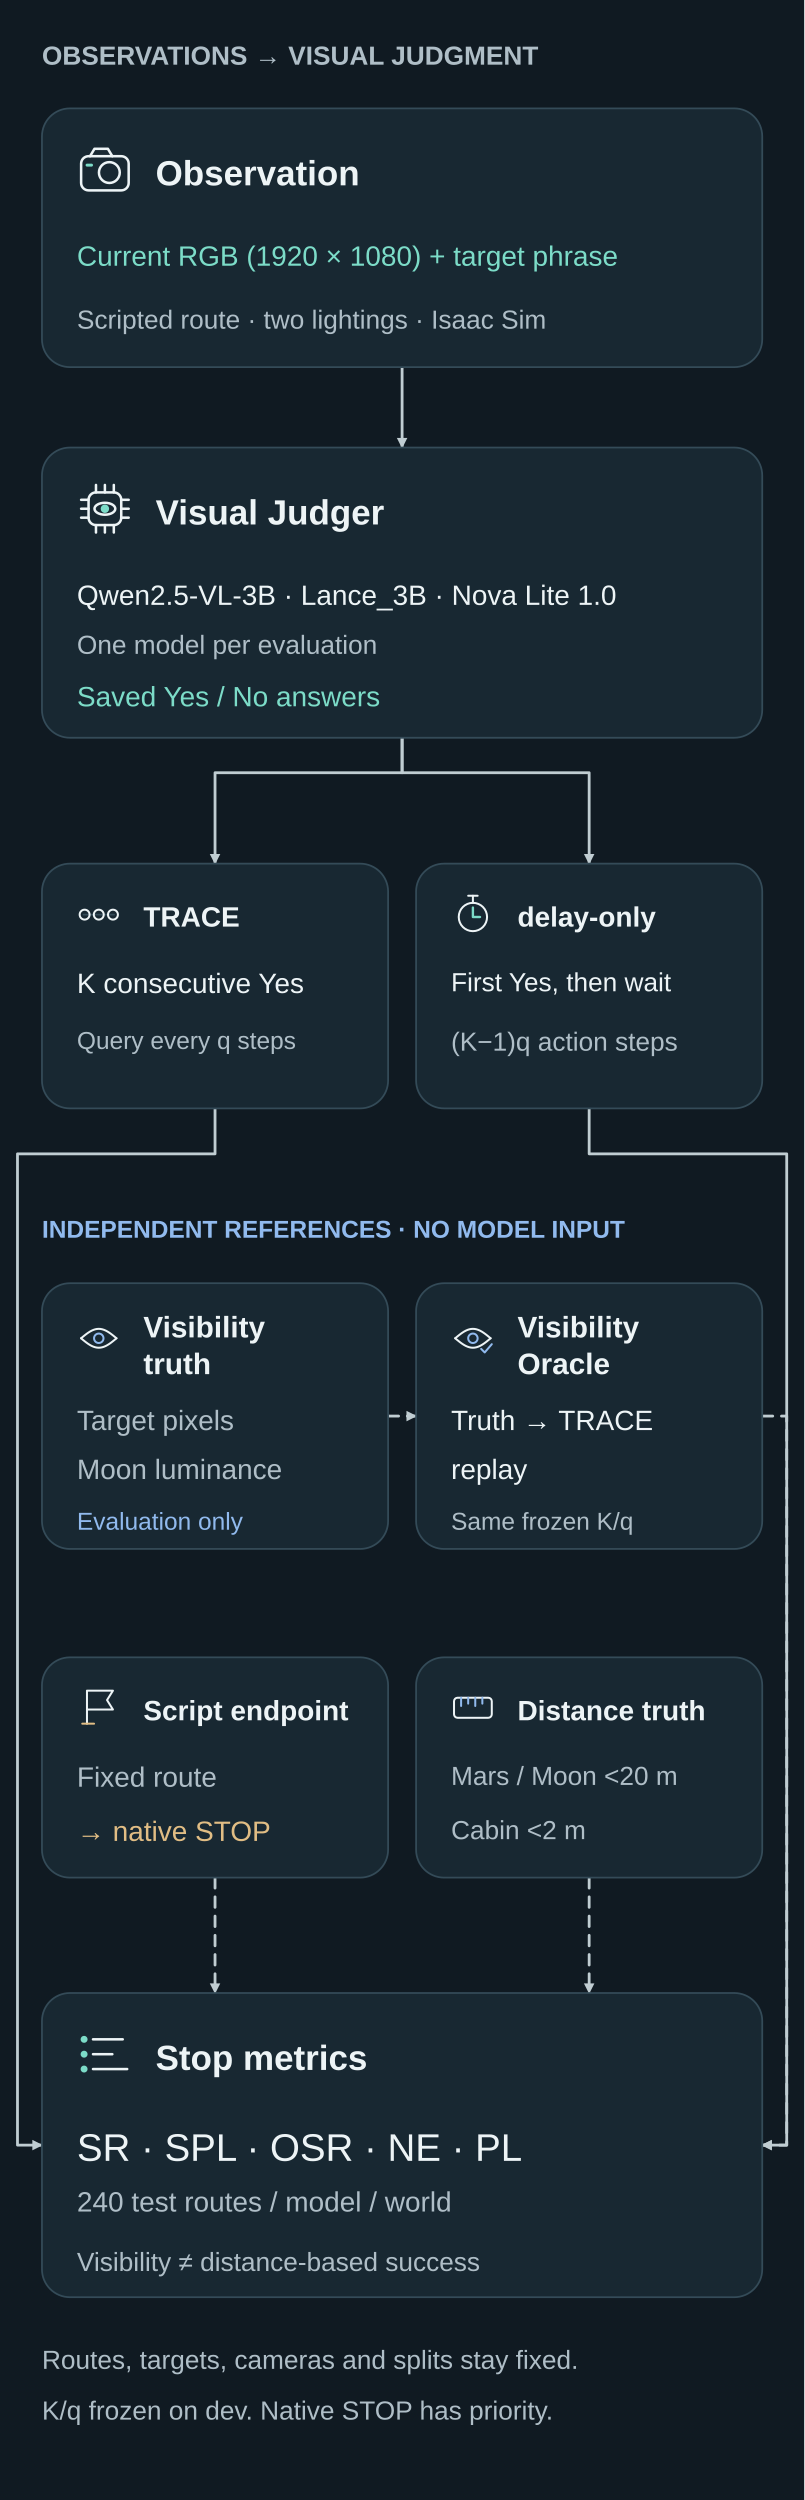
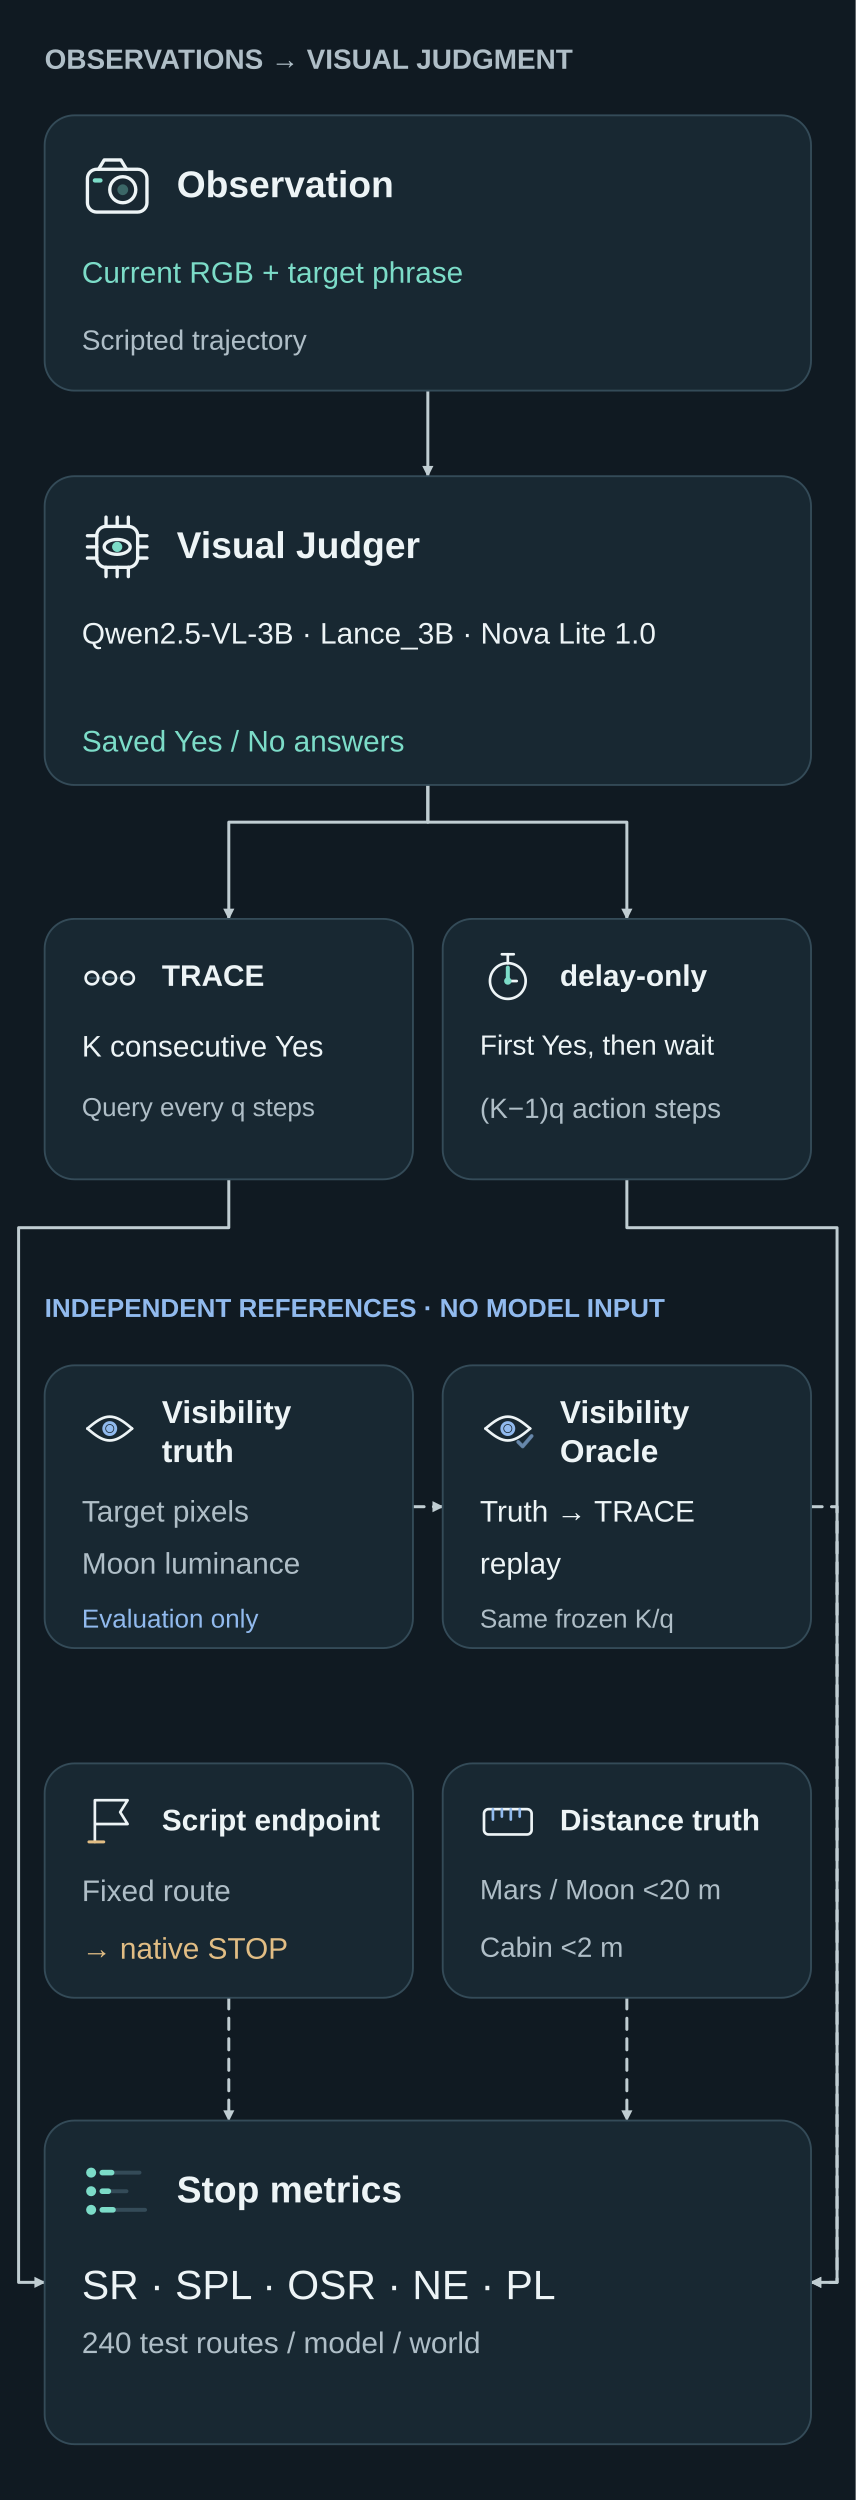
- <svg xmlns="http://www.w3.org/2000/svg" viewBox="0 0 460 1430" width="460" height="1430" class="architecture-svg architecture-mobile" role="img" aria-labelledby="export-en.mobile-title export-en.mobile-desc" data-architecture-svg="mobile">
+ <svg xmlns="http://www.w3.org/2000/svg" viewBox="0 0 460 1344" width="460" height="1344" class="architecture-svg architecture-mobile" role="img" aria-labelledby="export-en.mobile-title export-en.mobile-desc" data-architecture-svg="mobile">
  <defs>
    <marker id="export-en.mobile-arrow" markerWidth="6" markerHeight="6" refX="5.5" refY="3" orient="auto" markerUnits="userSpaceOnUse">
      <path d="M0 0 L6 3 L0 6" fill="#c0cdd2" />
    </marker>
    <filter id="export-en.mobile-glow" x="-150%" y="-150%" width="400%" height="400%">
      <feGaussianBlur stdDeviation="3" />
    </filter>
  </defs>
  <style>.architecture-svg text{font-family:Arial,"Microsoft YaHei",sans-serif}.architecture-svg .flow-motion{pointer-events:none}@media(prefers-reduced-motion:reduce){.architecture-svg .flow-motion{display:none}}</style>
-   <rect width="460" height="1430" fill="#101a22" />
+   <rect width="460" height="1344" fill="#101a22" />
  <path id="export-en.mobile-input-judger" data-edge="input-judger" d="M230 210 L230 256" fill="none" stroke="#c0cdd2" stroke-width="1.6" stroke-linecap="round" stroke-linejoin="round" marker-end="url(#export-en.mobile-arrow)" />
  <path id="export-en.mobile-judger-trace" data-edge="judger-trace" d="M230 422 L230 442 L123 442 L123 494" fill="none" stroke="#c0cdd2" stroke-width="1.6" stroke-linecap="round" stroke-linejoin="round" marker-end="url(#export-en.mobile-arrow)" />
  <path id="export-en.mobile-judger-delay" data-edge="judger-delay" d="M230 422 L230 442 L337 442 L337 494" fill="none" stroke="#c0cdd2" stroke-width="1.6" stroke-linecap="round" stroke-linejoin="round" marker-end="url(#export-en.mobile-arrow)" />
  <path id="export-en.mobile-truth-oracle" data-edge="truth-oracle" d="M222 810 L238 810" fill="none" stroke="#c0cdd2" stroke-width="1.6" stroke-linecap="round" stroke-linejoin="round" stroke-dasharray="6 5" marker-end="url(#export-en.mobile-arrow)" />
  <path id="export-en.mobile-trace-score" data-edge="trace-score" d="M123 634 L123 660 L10 660 L10 1227 L24 1227" fill="none" stroke="#c0cdd2" stroke-width="1.6" stroke-linecap="round" stroke-linejoin="round" marker-end="url(#export-en.mobile-arrow)" />
  <path id="export-en.mobile-delay-score" data-edge="delay-score" d="M337 634 L337 660 L450 660 L450 1227 L436 1227" fill="none" stroke="#c0cdd2" stroke-width="1.6" stroke-linecap="round" stroke-linejoin="round" marker-end="url(#export-en.mobile-arrow)" />
  <path id="export-en.mobile-oracle-score" data-edge="oracle-score" d="M436 810 L450 810 L450 1227 L436 1227" fill="none" stroke="#c0cdd2" stroke-width="1.6" stroke-linecap="round" stroke-linejoin="round" stroke-dasharray="6 5" marker-end="url(#export-en.mobile-arrow)" />
  <path id="export-en.mobile-endpoint-score" data-edge="endpoint-score" d="M123 1074 L123 1140" fill="none" stroke="#c0cdd2" stroke-width="1.6" stroke-linecap="round" stroke-linejoin="round" stroke-dasharray="6 5" marker-end="url(#export-en.mobile-arrow)" />
  <path id="export-en.mobile-distance-score" data-edge="distance-score" d="M337 1074 L337 1140" fill="none" stroke="#c0cdd2" stroke-width="1.6" stroke-linecap="round" stroke-linejoin="round" stroke-dasharray="6 5" marker-end="url(#export-en.mobile-arrow)" />
  <rect data-node="input" x="24" y="62" width="412" height="148" rx="16" fill="#182832" stroke="#344b58" stroke-width="1" />
  <rect data-node="judger" x="24" y="256" width="412" height="166" rx="16" fill="#182832" stroke="#344b58" stroke-width="1" />
  <rect data-node="trace" x="24" y="494" width="198" height="140" rx="16" fill="#182832" stroke="#344b58" stroke-width="1" />
  <rect data-node="delay" x="238" y="494" width="198" height="140" rx="16" fill="#182832" stroke="#344b58" stroke-width="1" />
  <rect data-node="truth" x="24" y="734" width="198" height="152" rx="16" fill="#182832" stroke="#344b58" stroke-width="1" />
  <rect data-node="oracle" x="238" y="734" width="198" height="152" rx="16" fill="#182832" stroke="#344b58" stroke-width="1" />
  <rect data-node="endpoint" x="24" y="948" width="198" height="126" rx="16" fill="#182832" stroke="#344b58" stroke-width="1" />
  <rect data-node="distance" x="238" y="948" width="198" height="126" rx="16" fill="#182832" stroke="#344b58" stroke-width="1" />
  <rect data-node="metrics" x="24" y="1140" width="412" height="174" rx="16" fill="#182832" stroke="#344b58" stroke-width="1" />
-   <g data-vector-icon="camera" aria-hidden="true" transform="translate(43 80) scale(0.85)">
-     <rect x="4" y="11" width="32" height="23" rx="5" stroke="#edf4f6" stroke-width="1.7" fill="none" stroke-linecap="round" stroke-linejoin="round" />
-     <polyline points="10,11 13,6 22,6 25,11" stroke="#edf4f6" stroke-width="1.7" fill="none" stroke-linecap="round" stroke-linejoin="round" />
-     <circle cx="23" cy="22" r="7" stroke="#edf4f6" stroke-width="1.7" fill="none" stroke-linecap="round" stroke-linejoin="round" />
-     <polyline points="8,17 11,17" stroke="#7cdcc8" stroke-width="2" fill="none" stroke-linecap="round" stroke-linejoin="round" />
+   <g data-vector-icon="camera" data-icon-animated="false" aria-hidden="true" transform="translate(43 80) scale(1)">
+     <g class="icon-rest">
+       <circle stroke="#7cdcc8" stroke-width="1.5" fill="none" stroke-linecap="round" stroke-linejoin="round" opacity="0" cx="20" cy="20" r="18" />
+       <rect stroke="#edf4f6" stroke-width="1.8" fill="none" stroke-linecap="round" stroke-linejoin="round" opacity="1" x="4" y="11" width="32" height="23" rx="5" />
+       <polyline stroke="#edf4f6" stroke-width="1.8" fill="none" stroke-linecap="round" stroke-linejoin="round" opacity="1" points="10.000,11.000 13.000,6.000 22.000,6.000 25.000,11.000" />
+       <circle stroke="#edf4f6" stroke-width="1.8" fill="none" stroke-linecap="round" stroke-linejoin="round" opacity="1" cx="23" cy="22" r="7" />
+       <circle stroke="#7cdcc8" stroke-width="1.8" fill="#7cdcc8" stroke-linecap="round" stroke-linejoin="round" opacity="0.35" cx="23" cy="22" r="2" />
+       <polyline stroke="#7cdcc8" stroke-width="2.3" fill="none" stroke-linecap="round" stroke-linejoin="round" opacity="1" points="8.000,17.000 11.000,17.000" />
+       <polyline stroke="#7cdcc8" stroke-width="2.5" fill="none" stroke-linecap="round" stroke-linejoin="round" opacity="0" points="17.000,16.000 29.000,16.000" />
+     </g>
  </g>
-   <g data-vector-icon="chip" aria-hidden="true" transform="translate(43 274) scale(0.85)">
-     <rect x="9" y="9" width="22" height="22" rx="5" stroke="#edf4f6" stroke-width="1.7" fill="none" stroke-linecap="round" stroke-linejoin="round" />
-     <polyline points="14,4 14,9" stroke="#edf4f6" stroke-width="1.7" fill="none" stroke-linecap="round" stroke-linejoin="round" />
-     <polyline points="14,31 14,36" stroke="#edf4f6" stroke-width="1.7" fill="none" stroke-linecap="round" stroke-linejoin="round" />
-     <polyline points="4,14 9,14" stroke="#edf4f6" stroke-width="1.7" fill="none" stroke-linecap="round" stroke-linejoin="round" />
-     <polyline points="31,14 36,14" stroke="#edf4f6" stroke-width="1.7" fill="none" stroke-linecap="round" stroke-linejoin="round" />
-     <polyline points="20,4 20,9" stroke="#edf4f6" stroke-width="1.7" fill="none" stroke-linecap="round" stroke-linejoin="round" />
-     <polyline points="20,31 20,36" stroke="#edf4f6" stroke-width="1.7" fill="none" stroke-linecap="round" stroke-linejoin="round" />
-     <polyline points="4,20 9,20" stroke="#edf4f6" stroke-width="1.7" fill="none" stroke-linecap="round" stroke-linejoin="round" />
-     <polyline points="31,20 36,20" stroke="#edf4f6" stroke-width="1.7" fill="none" stroke-linecap="round" stroke-linejoin="round" />
-     <polyline points="26,4 26,9" stroke="#edf4f6" stroke-width="1.7" fill="none" stroke-linecap="round" stroke-linejoin="round" />
-     <polyline points="26,31 26,36" stroke="#edf4f6" stroke-width="1.7" fill="none" stroke-linecap="round" stroke-linejoin="round" />
-     <polyline points="4,26 9,26" stroke="#edf4f6" stroke-width="1.7" fill="none" stroke-linecap="round" stroke-linejoin="round" />
-     <polyline points="31,26 36,26" stroke="#edf4f6" stroke-width="1.7" fill="none" stroke-linecap="round" stroke-linejoin="round" />
-     <ellipse cx="20.0" cy="20.0" rx="7.0" ry="4.0" stroke="#edf4f6" stroke-width="1.7" fill="none" stroke-linecap="round" stroke-linejoin="round" />
-     <circle cx="20" cy="20" r="2" stroke="#7cdcc8" stroke-width="1.7" fill="#7cdcc8" stroke-linecap="round" stroke-linejoin="round" />
+   <g data-vector-icon="chip" data-icon-animated="false" aria-hidden="true" transform="translate(43 274) scale(1)">
+     <g class="icon-rest">
+       <circle stroke="#7cdcc8" stroke-width="1.5" fill="none" stroke-linecap="round" stroke-linejoin="round" opacity="0" cx="20" cy="20" r="18" />
+       <rect stroke="#edf4f6" stroke-width="1.8" fill="none" stroke-linecap="round" stroke-linejoin="round" opacity="1" x="9" y="9" width="22" height="22" rx="5" />
+       <polyline stroke="#edf4f6" stroke-width="1.8" fill="none" stroke-linecap="round" stroke-linejoin="round" opacity="1" points="14.000,4.000 14.000,9.000" />
+       <polyline stroke="#edf4f6" stroke-width="1.8" fill="none" stroke-linecap="round" stroke-linejoin="round" opacity="1" points="14.000,31.000 14.000,36.000" />
+       <polyline stroke="#edf4f6" stroke-width="1.8" fill="none" stroke-linecap="round" stroke-linejoin="round" opacity="1" points="4.000,14.000 9.000,14.000" />
+       <polyline stroke="#edf4f6" stroke-width="1.8" fill="none" stroke-linecap="round" stroke-linejoin="round" opacity="1" points="31.000,14.000 36.000,14.000" />
+       <polyline stroke="#edf4f6" stroke-width="1.8" fill="none" stroke-linecap="round" stroke-linejoin="round" opacity="1" points="20.000,4.000 20.000,9.000" />
+       <polyline stroke="#edf4f6" stroke-width="1.8" fill="none" stroke-linecap="round" stroke-linejoin="round" opacity="1" points="20.000,31.000 20.000,36.000" />
+       <polyline stroke="#edf4f6" stroke-width="1.8" fill="none" stroke-linecap="round" stroke-linejoin="round" opacity="1" points="4.000,20.000 9.000,20.000" />
+       <polyline stroke="#edf4f6" stroke-width="1.8" fill="none" stroke-linecap="round" stroke-linejoin="round" opacity="1" points="31.000,20.000 36.000,20.000" />
+       <polyline stroke="#edf4f6" stroke-width="1.8" fill="none" stroke-linecap="round" stroke-linejoin="round" opacity="1" points="26.000,4.000 26.000,9.000" />
+       <polyline stroke="#edf4f6" stroke-width="1.8" fill="none" stroke-linecap="round" stroke-linejoin="round" opacity="1" points="26.000,31.000 26.000,36.000" />
+       <polyline stroke="#edf4f6" stroke-width="1.8" fill="none" stroke-linecap="round" stroke-linejoin="round" opacity="1" points="4.000,26.000 9.000,26.000" />
+       <polyline stroke="#edf4f6" stroke-width="1.8" fill="none" stroke-linecap="round" stroke-linejoin="round" opacity="1" points="31.000,26.000 36.000,26.000" />
+       <ellipse stroke="#edf4f6" stroke-width="1.8" fill="none" stroke-linecap="round" stroke-linejoin="round" opacity="1" cx="20" cy="20" rx="7" ry="4" />
+       <circle stroke="#7cdcc8" stroke-width="1.5" fill="#7cdcc8" stroke-linecap="round" stroke-linejoin="round" opacity="1" cx="20" cy="20" r="2" />
+       <circle stroke="#7cdcc8" stroke-width="1.9" fill="none" stroke-linecap="round" stroke-linejoin="round" opacity="0" cx="20" cy="20" r="5" />
+       <polyline stroke="#7cdcc8" stroke-width="2.8" fill="none" stroke-linecap="round" stroke-linejoin="round" opacity="0" points="4.000,14.000 9.000,14.000" />
+       <polyline stroke="#7cdcc8" stroke-width="2.8" fill="none" stroke-linecap="round" stroke-linejoin="round" opacity="0" points="31.000,14.000 36.000,14.000" />
+       <polyline stroke="#7cdcc8" stroke-width="2.8" fill="none" stroke-linecap="round" stroke-linejoin="round" opacity="0" points="4.000,20.000 9.000,20.000" />
+       <polyline stroke="#7cdcc8" stroke-width="2.8" fill="none" stroke-linecap="round" stroke-linejoin="round" opacity="0" points="31.000,20.000 36.000,20.000" />
+       <polyline stroke="#7cdcc8" stroke-width="2.8" fill="none" stroke-linecap="round" stroke-linejoin="round" opacity="0" points="4.000,26.000 9.000,26.000" />
+       <polyline stroke="#7cdcc8" stroke-width="2.8" fill="none" stroke-linecap="round" stroke-linejoin="round" opacity="0" points="31.000,26.000 36.000,26.000" />
+     </g>
  </g>
-   <g data-vector-icon="confirm" aria-hidden="true" transform="translate(43 509) scale(0.675)">
-     <polyline points="7,21 33,21" stroke="#344b58" stroke-width="1.4" fill="none" stroke-linecap="round" stroke-linejoin="round" />
-     <circle cx="8" cy="21" r="4.2" stroke="#edf4f6" stroke-width="1.7" fill="none" stroke-linecap="round" stroke-linejoin="round" />
-     <circle cx="20" cy="21" r="4.2" stroke="#edf4f6" stroke-width="1.7" fill="none" stroke-linecap="round" stroke-linejoin="round" />
-     <circle cx="32" cy="21" r="4.2" stroke="#edf4f6" stroke-width="1.7" fill="none" stroke-linecap="round" stroke-linejoin="round" />
+   <g data-vector-icon="confirm" data-icon-animated="false" aria-hidden="true" transform="translate(43 509) scale(0.8)">
+     <g class="icon-rest">
+       <circle stroke="#7cdcc8" stroke-width="1.5" fill="none" stroke-linecap="round" stroke-linejoin="round" opacity="0" cx="20" cy="20" r="18" />
+       <polyline stroke="#344b58" stroke-width="1.5" fill="none" stroke-linecap="round" stroke-linejoin="round" opacity="1" points="7.000,21.000 33.000,21.000" />
+       <circle stroke="#edf4f6" stroke-width="1.8" fill="none" stroke-linecap="round" stroke-linejoin="round" opacity="1" cx="8" cy="21" r="4.2" />
+       <circle stroke="#7cdcc8" stroke-width="1.8" fill="#7cdcc8" stroke-linecap="round" stroke-linejoin="round" opacity="0" cx="8" cy="21" r="3.2" />
+       <circle stroke="#7cdcc8" stroke-width="1.3" fill="none" stroke-linecap="round" stroke-linejoin="round" opacity="0" cx="8" cy="21" r="6" />
+       <circle stroke="#edf4f6" stroke-width="1.8" fill="none" stroke-linecap="round" stroke-linejoin="round" opacity="1" cx="20" cy="21" r="4.2" />
+       <circle stroke="#7cdcc8" stroke-width="1.8" fill="#7cdcc8" stroke-linecap="round" stroke-linejoin="round" opacity="0" cx="20" cy="21" r="3.2" />
+       <circle stroke="#7cdcc8" stroke-width="1.3" fill="none" stroke-linecap="round" stroke-linejoin="round" opacity="0" cx="20" cy="21" r="6" />
+       <circle stroke="#edf4f6" stroke-width="1.8" fill="none" stroke-linecap="round" stroke-linejoin="round" opacity="1" cx="32" cy="21" r="4.2" />
+       <circle stroke="#7cdcc8" stroke-width="1.8" fill="#7cdcc8" stroke-linecap="round" stroke-linejoin="round" opacity="0" cx="32" cy="21" r="3.2" />
+       <circle stroke="#7cdcc8" stroke-width="1.3" fill="none" stroke-linecap="round" stroke-linejoin="round" opacity="0" cx="32" cy="21" r="6" />
+     </g>
  </g>
-   <g data-vector-icon="clock" aria-hidden="true" transform="translate(257 509) scale(0.675)">
-     <circle cx="20" cy="23" r="12" stroke="#edf4f6" stroke-width="1.7" fill="none" stroke-linecap="round" stroke-linejoin="round" />
-     <polyline points="16,5 24,5" stroke="#edf4f6" stroke-width="1.7" fill="none" stroke-linecap="round" stroke-linejoin="round" />
-     <polyline points="20,5 20,11" stroke="#edf4f6" stroke-width="1.7" fill="none" stroke-linecap="round" stroke-linejoin="round" />
-     <polyline points="20,15 20,23 26,23" stroke="#7cdcc8" stroke-width="2" fill="none" stroke-linecap="round" stroke-linejoin="round" />
+   <g data-vector-icon="clock" data-icon-animated="false" aria-hidden="true" transform="translate(257 509) scale(0.8)">
+     <g class="icon-rest">
+       <circle stroke="#7cdcc8" stroke-width="1.5" fill="none" stroke-linecap="round" stroke-linejoin="round" opacity="0" cx="20" cy="20" r="18" />
+       <circle stroke="#edf4f6" stroke-width="1.8" fill="none" stroke-linecap="round" stroke-linejoin="round" opacity="1" cx="20" cy="23" r="12" />
+       <polyline stroke="#edf4f6" stroke-width="1.8" fill="none" stroke-linecap="round" stroke-linejoin="round" opacity="1" points="16.000,5.000 24.000,5.000" />
+       <polyline stroke="#edf4f6" stroke-width="1.8" fill="none" stroke-linecap="round" stroke-linejoin="round" opacity="1" points="20.000,5.000 20.000,11.000" />
+       <polyline stroke="#edf4f6" stroke-width="1.8" fill="none" stroke-linecap="round" stroke-linejoin="round" opacity="1" points="20.000,23.000 26.000,23.000" />
+       <polyline stroke="#7cdcc8" stroke-width="2.7" fill="none" stroke-linecap="round" stroke-linejoin="round" opacity="1" points="20.000,23.000 20.000,14.000" />
+       <circle stroke="#7cdcc8" stroke-width="1.8" fill="#7cdcc8" stroke-linecap="round" stroke-linejoin="round" opacity="1" cx="20" cy="23" r="1.6" />
+     </g>
  </g>
-   <g data-vector-icon="eye" aria-hidden="true" transform="translate(43 752) scale(0.675)">
-     <polyline points="5,20 6.5,18.748 8,17.528 9.5,16.368 11,15.298 12.5,14.343 14,13.528 15.5,12.872 17,12.392 18.5,12.098 20,12 21.5,12.098 23,12.392 24.5,12.872 26,13.528 27.5,14.343 29,15.298 30.5,16.368 32,17.528 33.5,18.748 35,20" stroke="#edf4f6" stroke-width="1.7" fill="none" stroke-linecap="round" stroke-linejoin="round" />
-     <polyline points="5,20 6.5,21.252 8,22.472 9.5,23.632 11,24.702 12.5,25.657 14,26.472 15.5,27.128 17,27.608 18.5,27.901 20,28 21.5,27.901 23,27.608 24.5,27.128 26,26.472 27.5,25.657 29,24.702 30.5,23.632 32,22.472 33.5,21.252 35,20" stroke="#edf4f6" stroke-width="1.7" fill="none" stroke-linecap="round" stroke-linejoin="round" />
-     <circle cx="20" cy="20" r="4" stroke="#91baee" stroke-width="1.7" fill="none" stroke-linecap="round" stroke-linejoin="round" />
+   <g data-vector-icon="eye" data-icon-animated="false" aria-hidden="true" transform="translate(43 752) scale(0.8)">
+     <g class="icon-rest">
+       <circle stroke="#91baee" stroke-width="1.5" fill="none" stroke-linecap="round" stroke-linejoin="round" opacity="0" cx="20" cy="20" r="18" />
+       <polyline stroke="#edf4f6" stroke-width="1.8" fill="none" stroke-linecap="round" stroke-linejoin="round" opacity="1" points="5.000,20.000 6.500,18.749 8.000,17.528 9.500,16.368 11.000,15.298 12.500,14.343 14.000,13.528 15.500,12.872 17.000,12.392 18.500,12.098 20.000,12.000 21.500,12.098 23.000,12.392 24.500,12.872 26.000,13.528 27.500,14.343 29.000,15.298 30.500,16.368 32.000,17.528 33.500,18.749 35.000,20.000" />
+       <polyline stroke="#edf4f6" stroke-width="1.8" fill="none" stroke-linecap="round" stroke-linejoin="round" opacity="1" points="5.000,20.000 6.500,21.251 8.000,22.472 9.500,23.632 11.000,24.702 12.500,25.657 14.000,26.472 15.500,27.128 17.000,27.608 18.500,27.902 20.000,28.000 21.500,27.902 23.000,27.608 24.500,27.128 26.000,26.472 27.500,25.657 29.000,24.702 30.500,23.632 32.000,22.472 33.500,21.251 35.000,20.000" />
+       <circle stroke="#91baee" stroke-width="2" fill="none" stroke-linecap="round" stroke-linejoin="round" opacity="1" cx="20" cy="20" r="4" />
+       <circle stroke="#91baee" stroke-width="1.8" fill="#91baee" stroke-linecap="round" stroke-linejoin="round" opacity="1" cx="20" cy="20" r="1.6" />
+     </g>
  </g>
-   <g data-vector-icon="oracle" aria-hidden="true" transform="translate(257 752) scale(0.675)">
-     <polyline points="5,20 6.5,18.748 8,17.528 9.5,16.368 11,15.298 12.5,14.343 14,13.528 15.5,12.872 17,12.392 18.5,12.098 20,12 21.5,12.098 23,12.392 24.5,12.872 26,13.528 27.5,14.343 29,15.298 30.5,16.368 32,17.528 33.5,18.748 35,20" stroke="#edf4f6" stroke-width="1.7" fill="none" stroke-linecap="round" stroke-linejoin="round" />
-     <polyline points="5,20 6.5,21.252 8,22.472 9.5,23.632 11,24.702 12.5,25.657 14,26.472 15.5,27.128 17,27.608 18.5,27.901 20,28 21.5,27.901 23,27.608 24.5,27.128 26,26.472 27.5,25.657 29,24.702 30.5,23.632 32,22.472 33.5,21.252 35,20" stroke="#edf4f6" stroke-width="1.7" fill="none" stroke-linecap="round" stroke-linejoin="round" />
-     <circle cx="20" cy="20" r="4" stroke="#91baee" stroke-width="1.7" fill="none" stroke-linecap="round" stroke-linejoin="round" />
-     <polyline points="27,29 30,32 36,25" stroke="#91baee" stroke-width="1.7" fill="none" stroke-linecap="round" stroke-linejoin="round" />
+   <g data-vector-icon="oracle" data-icon-animated="false" aria-hidden="true" transform="translate(257 752) scale(0.8)">
+     <g class="icon-rest">
+       <circle stroke="#91baee" stroke-width="1.5" fill="none" stroke-linecap="round" stroke-linejoin="round" opacity="0" cx="20" cy="20" r="18" />
+       <polyline stroke="#edf4f6" stroke-width="1.8" fill="none" stroke-linecap="round" stroke-linejoin="round" opacity="1" points="5.000,20.000 6.500,18.749 8.000,17.528 9.500,16.368 11.000,15.298 12.500,14.343 14.000,13.528 15.500,12.872 17.000,12.392 18.500,12.098 20.000,12.000 21.500,12.098 23.000,12.392 24.500,12.872 26.000,13.528 27.500,14.343 29.000,15.298 30.500,16.368 32.000,17.528 33.500,18.749 35.000,20.000" />
+       <polyline stroke="#edf4f6" stroke-width="1.8" fill="none" stroke-linecap="round" stroke-linejoin="round" opacity="1" points="5.000,20.000 6.500,21.251 8.000,22.472 9.500,23.632 11.000,24.702 12.500,25.657 14.000,26.472 15.500,27.128 17.000,27.608 18.500,27.902 20.000,28.000 21.500,27.902 23.000,27.608 24.500,27.128 26.000,26.472 27.500,25.657 29.000,24.702 30.500,23.632 32.000,22.472 33.500,21.251 35.000,20.000" />
+       <circle stroke="#91baee" stroke-width="2" fill="none" stroke-linecap="round" stroke-linejoin="round" opacity="1" cx="20" cy="20" r="4" />
+       <circle stroke="#91baee" stroke-width="1.8" fill="#91baee" stroke-linecap="round" stroke-linejoin="round" opacity="1" cx="20" cy="20" r="1.6" />
+       <polyline stroke="#344b58" stroke-width="1.8" fill="none" stroke-linecap="round" stroke-linejoin="round" opacity="1" points="27.000,29.000 30.000,32.000 36.000,25.000" />
+       <polyline stroke="#91baee" stroke-width="2.6" fill="none" stroke-linecap="round" stroke-linejoin="round" opacity="0.55" points="27.000,29.000 30.000,32.000 36.000,25.000" />
+     </g>
  </g>
-   <g data-vector-icon="flag" aria-hidden="true" transform="translate(43 963) scale(0.675)">
-     <polyline points="10,34 10,6 32,6 27,14 32,22 10,22" stroke="#edf4f6" stroke-width="1.7" fill="none" stroke-linecap="round" stroke-linejoin="round" />
-     <polyline points="6,34 16,34" stroke="#e1bd84" stroke-width="1.7" fill="none" stroke-linecap="round" stroke-linejoin="round" />
+   <g data-vector-icon="flag" data-icon-animated="false" aria-hidden="true" transform="translate(43 963) scale(0.8)">
+     <g class="icon-rest">
+       <circle stroke="#e1bd84" stroke-width="1.5" fill="none" stroke-linecap="round" stroke-linejoin="round" opacity="0" cx="20" cy="20" r="18" />
+       <polyline stroke="#edf4f6" stroke-width="1.8" fill="none" stroke-linecap="round" stroke-linejoin="round" opacity="1" points="10.000,34.000 10.000,6.000 32.000,6.000 27.000,14.000 32.000,22.000 10.000,22.000" />
+       <polyline stroke="#e1bd84" stroke-width="2" fill="none" stroke-linecap="round" stroke-linejoin="round" opacity="1" points="6.000,34.000 16.000,34.000" />
+     </g>
  </g>
-   <g data-vector-icon="ruler" aria-hidden="true" transform="translate(257 963) scale(0.675)">
-     <rect x="4" y="12" width="32" height="17" rx="3" stroke="#edf4f6" stroke-width="1.7" fill="none" stroke-linecap="round" stroke-linejoin="round" />
-     <polyline points="10,12 10,19" stroke="#91baee" stroke-width="1.7" fill="none" stroke-linecap="round" stroke-linejoin="round" />
-     <polyline points="16,12 16,17" stroke="#91baee" stroke-width="1.7" fill="none" stroke-linecap="round" stroke-linejoin="round" />
-     <polyline points="22,12 22,19" stroke="#91baee" stroke-width="1.7" fill="none" stroke-linecap="round" stroke-linejoin="round" />
-     <polyline points="28,12 28,17" stroke="#91baee" stroke-width="1.7" fill="none" stroke-linecap="round" stroke-linejoin="round" />
+   <g data-vector-icon="ruler" data-icon-animated="false" aria-hidden="true" transform="translate(257 963) scale(0.8)">
+     <g class="icon-rest">
+       <circle stroke="#91baee" stroke-width="1.5" fill="none" stroke-linecap="round" stroke-linejoin="round" opacity="0" cx="20" cy="20" r="18" />
+       <rect stroke="#edf4f6" stroke-width="1.8" fill="none" stroke-linecap="round" stroke-linejoin="round" opacity="1" x="4" y="12" width="32" height="17" rx="3" />
+       <polyline stroke="#91baee" stroke-width="1.8" fill="none" stroke-linecap="round" stroke-linejoin="round" opacity="1" points="10.000,12.000 10.000,19.000" />
+       <polyline stroke="#91baee" stroke-width="1.8" fill="none" stroke-linecap="round" stroke-linejoin="round" opacity="1" points="16.000,12.000 16.000,17.000" />
+       <polyline stroke="#91baee" stroke-width="1.8" fill="none" stroke-linecap="round" stroke-linejoin="round" opacity="1" points="22.000,12.000 22.000,19.000" />
+       <polyline stroke="#91baee" stroke-width="1.8" fill="none" stroke-linecap="round" stroke-linejoin="round" opacity="1" points="28.000,12.000 28.000,17.000" />
+       <polyline stroke="#91baee" stroke-width="2.6" fill="none" stroke-linecap="round" stroke-linejoin="round" opacity="0" points="7.000,10.000 7.000,32.000" />
+       <circle stroke="#91baee" stroke-width="1.8" fill="#91baee" stroke-linecap="round" stroke-linejoin="round" opacity="0" cx="7" cy="32" r="1.8" />
+     </g>
  </g>
-   <g data-vector-icon="metrics" aria-hidden="true" transform="translate(43 1158) scale(0.85)">
-     <circle cx="6" cy="10" r="1.5" stroke="#7cdcc8" stroke-width="1.7" fill="#7cdcc8" stroke-linecap="round" stroke-linejoin="round" />
-     <polyline points="12,10 32,10" stroke="#edf4f6" stroke-width="1.7" fill="none" stroke-linecap="round" stroke-linejoin="round" />
-     <circle cx="6" cy="20" r="1.5" stroke="#7cdcc8" stroke-width="1.7" fill="#7cdcc8" stroke-linecap="round" stroke-linejoin="round" />
-     <polyline points="12,20 25,20" stroke="#edf4f6" stroke-width="1.7" fill="none" stroke-linecap="round" stroke-linejoin="round" />
-     <circle cx="6" cy="30" r="1.5" stroke="#7cdcc8" stroke-width="1.7" fill="#7cdcc8" stroke-linecap="round" stroke-linejoin="round" />
-     <polyline points="12,30 35,30" stroke="#edf4f6" stroke-width="1.7" fill="none" stroke-linecap="round" stroke-linejoin="round" />
+   <g data-vector-icon="metrics" data-icon-animated="false" aria-hidden="true" transform="translate(43 1158) scale(1)">
+     <g class="icon-rest">
+       <circle stroke="#7cdcc8" stroke-width="1.5" fill="none" stroke-linecap="round" stroke-linejoin="round" opacity="0" cx="20" cy="20" r="18" />
+       <circle stroke="#7cdcc8" stroke-width="1.8" fill="#7cdcc8" stroke-linecap="round" stroke-linejoin="round" opacity="1" cx="6" cy="10" r="1.8" />
+       <polyline stroke="#344b58" stroke-width="2.1" fill="none" stroke-linecap="round" stroke-linejoin="round" opacity="1" points="12.000,10.000 32.000,10.000" />
+       <polyline stroke="#7cdcc8" stroke-width="3" fill="none" stroke-linecap="round" stroke-linejoin="round" opacity="1" points="12.000,10.000 17.000,10.000" />
+       <circle stroke="#7cdcc8" stroke-width="1.8" fill="#7cdcc8" stroke-linecap="round" stroke-linejoin="round" opacity="1" cx="6" cy="20" r="1.8" />
+       <polyline stroke="#344b58" stroke-width="2.1" fill="none" stroke-linecap="round" stroke-linejoin="round" opacity="1" points="12.000,20.000 25.000,20.000" />
+       <polyline stroke="#7cdcc8" stroke-width="3" fill="none" stroke-linecap="round" stroke-linejoin="round" opacity="1" points="12.000,20.000 15.250,20.000" />
+       <circle stroke="#7cdcc8" stroke-width="1.8" fill="#7cdcc8" stroke-linecap="round" stroke-linejoin="round" opacity="1" cx="6" cy="30" r="1.8" />
+       <polyline stroke="#344b58" stroke-width="2.1" fill="none" stroke-linecap="round" stroke-linejoin="round" opacity="1" points="12.000,30.000 35.000,30.000" />
+       <polyline stroke="#7cdcc8" stroke-width="3" fill="none" stroke-linecap="round" stroke-linejoin="round" opacity="1" points="12.000,30.000 17.750,30.000" />
+     </g>
  </g>
  <text x="24" y="37" text-anchor="start" font-size="15" font-weight="600" fill="#afbec7">OBSERVATIONS → VISUAL JUDGMENT</text>
-   <text x="89" y="106" text-anchor="start" font-size="20" font-weight="600" fill="#edf4f6">Observation</text>
-   <text x="44" y="152" text-anchor="start" font-size="16" font-weight="400" fill="#7cdcc8">Current RGB (1920 × 1080) + target phrase</text>
-   <text x="44" y="188" text-anchor="start" font-size="15" font-weight="400" fill="#afbec7">Scripted route · two lightings · Isaac Sim</text>
-   <text x="89" y="300" text-anchor="start" font-size="20" font-weight="600" fill="#edf4f6">Visual Judger</text>
+   <text x="95" y="106" text-anchor="start" font-size="20" font-weight="600" fill="#edf4f6">Observation</text>
+   <text x="44" y="152" text-anchor="start" font-size="16" font-weight="400" fill="#7cdcc8">Current RGB + target phrase</text>
+   <text x="44" y="188" text-anchor="start" font-size="15" font-weight="400" fill="#afbec7">Scripted trajectory</text>
+   <text x="95" y="300" text-anchor="start" font-size="20" font-weight="600" fill="#edf4f6">Visual Judger</text>
  <text x="44" y="346" text-anchor="start" font-size="16" font-weight="400" fill="#edf4f6">Qwen2.5-VL-3B · Lance_3B · Nova Lite 1.0</text>
-   <text x="44" y="374" text-anchor="start" font-size="15" font-weight="400" fill="#afbec7">One model per evaluation</text>
  <text x="44" y="404" text-anchor="start" font-size="16" font-weight="400" fill="#7cdcc8">Saved Yes / No answers</text>
-   <text x="82" y="530" text-anchor="start" font-size="16" font-weight="600" fill="#edf4f6">TRACE</text>
+   <text x="87" y="530" text-anchor="start" font-size="16" font-weight="600" fill="#edf4f6">TRACE</text>
  <text x="44" y="568" text-anchor="start" font-size="16" font-weight="400" fill="#edf4f6">K consecutive Yes</text>
  <text x="44" y="600" text-anchor="start" font-size="14" font-weight="400" fill="#afbec7">Query every q steps</text>
-   <text x="296" y="530" text-anchor="start" font-size="16" font-weight="600" fill="#edf4f6">delay-only</text>
+   <text x="301" y="530" text-anchor="start" font-size="16" font-weight="600" fill="#edf4f6">delay-only</text>
  <text x="258" y="567" text-anchor="start" font-size="15" font-weight="400" fill="#edf4f6">First Yes, then wait</text>
  <text x="258" y="601" text-anchor="start" font-size="15" font-weight="400" fill="#afbec7">(K−1)q action steps</text>
  <text x="24" y="708" text-anchor="start" font-size="14" font-weight="600" fill="#91baee">INDEPENDENT REFERENCES · NO MODEL INPUT</text>
-   <text x="82" y="765" text-anchor="start" font-size="17" font-weight="600" fill="#edf4f6">Visibility</text>
+   <text x="87" y="765" text-anchor="start" font-size="17" font-weight="600" fill="#edf4f6">Visibility</text>
  <text x="44" y="818" text-anchor="start" font-size="16" font-weight="400" fill="#afbec7">Target pixels</text>
  <text x="44" y="846" text-anchor="start" font-size="16" font-weight="400" fill="#afbec7">Moon luminance</text>
  <text x="44" y="875" text-anchor="start" font-size="14" font-weight="400" fill="#91baee">Evaluation only</text>
-   <text x="296" y="765" text-anchor="start" font-size="17" font-weight="600" fill="#edf4f6">Visibility</text>
+   <text x="301" y="765" text-anchor="start" font-size="17" font-weight="600" fill="#edf4f6">Visibility</text>
  <text x="258" y="818" text-anchor="start" font-size="16" font-weight="400" fill="#edf4f6">Truth → TRACE</text>
  <text x="258" y="846" text-anchor="start" font-size="16" font-weight="400" fill="#edf4f6">replay</text>
  <text x="258" y="875" text-anchor="start" font-size="14" font-weight="400" fill="#afbec7">Same frozen K/q</text>
-   <text x="82" y="984" text-anchor="start" font-size="16" font-weight="600" fill="#edf4f6">Script endpoint</text>
+   <text x="87" y="984" text-anchor="start" font-size="16" font-weight="600" fill="#edf4f6">Script endpoint</text>
  <text x="44" y="1022" text-anchor="start" font-size="16" font-weight="400" fill="#afbec7">Fixed route</text>
  <text x="44" y="1053" text-anchor="start" font-size="16" font-weight="400" fill="#e1bd84">→ native STOP</text>
-   <text x="296" y="984" text-anchor="start" font-size="16" font-weight="600" fill="#edf4f6">Distance truth</text>
+   <text x="301" y="984" text-anchor="start" font-size="16" font-weight="600" fill="#edf4f6">Distance truth</text>
  <text x="258" y="1021" text-anchor="start" font-size="15" font-weight="400" fill="#afbec7">Mars / Moon &lt;20 m</text>
  <text x="258" y="1052" text-anchor="start" font-size="15" font-weight="400" fill="#afbec7">Cabin &lt;2 m</text>
-   <text x="89" y="1184" text-anchor="start" font-size="20" font-weight="600" fill="#edf4f6">Stop metrics</text>
+   <text x="95" y="1184" text-anchor="start" font-size="20" font-weight="600" fill="#edf4f6">Stop metrics</text>
  <text x="44" y="1236" text-anchor="start" font-size="22" font-weight="400" fill="#edf4f6">SR · SPL · OSR · NE · PL</text>
  <text x="44" y="1265" text-anchor="start" font-size="16" font-weight="400" fill="#afbec7">240 test routes / model / world</text>
-   <text x="44" y="1299" text-anchor="start" font-size="15" font-weight="400" fill="#afbec7">Visibility ≠ distance-based success</text>
-   <text x="24" y="1355" text-anchor="start" font-size="15" font-weight="400" fill="#afbec7">Routes, targets, cameras and splits stay fixed.</text>
-   <text x="24" y="1384" text-anchor="start" font-size="15" font-weight="400" fill="#afbec7">K/q frozen on dev. Native STOP has priority.</text>
-   <text x="82" y="786" text-anchor="start" font-size="17" font-weight="600" fill="#edf4f6">truth</text>
-   <text x="296" y="786" text-anchor="start" font-size="17" font-weight="600" fill="#edf4f6">Oracle</text>
+   <text x="87" y="786" text-anchor="start" font-size="17" font-weight="600" fill="#edf4f6">truth</text>
+   <text x="301" y="786" text-anchor="start" font-size="17" font-weight="600" fill="#edf4f6">Oracle</text>
</svg>
